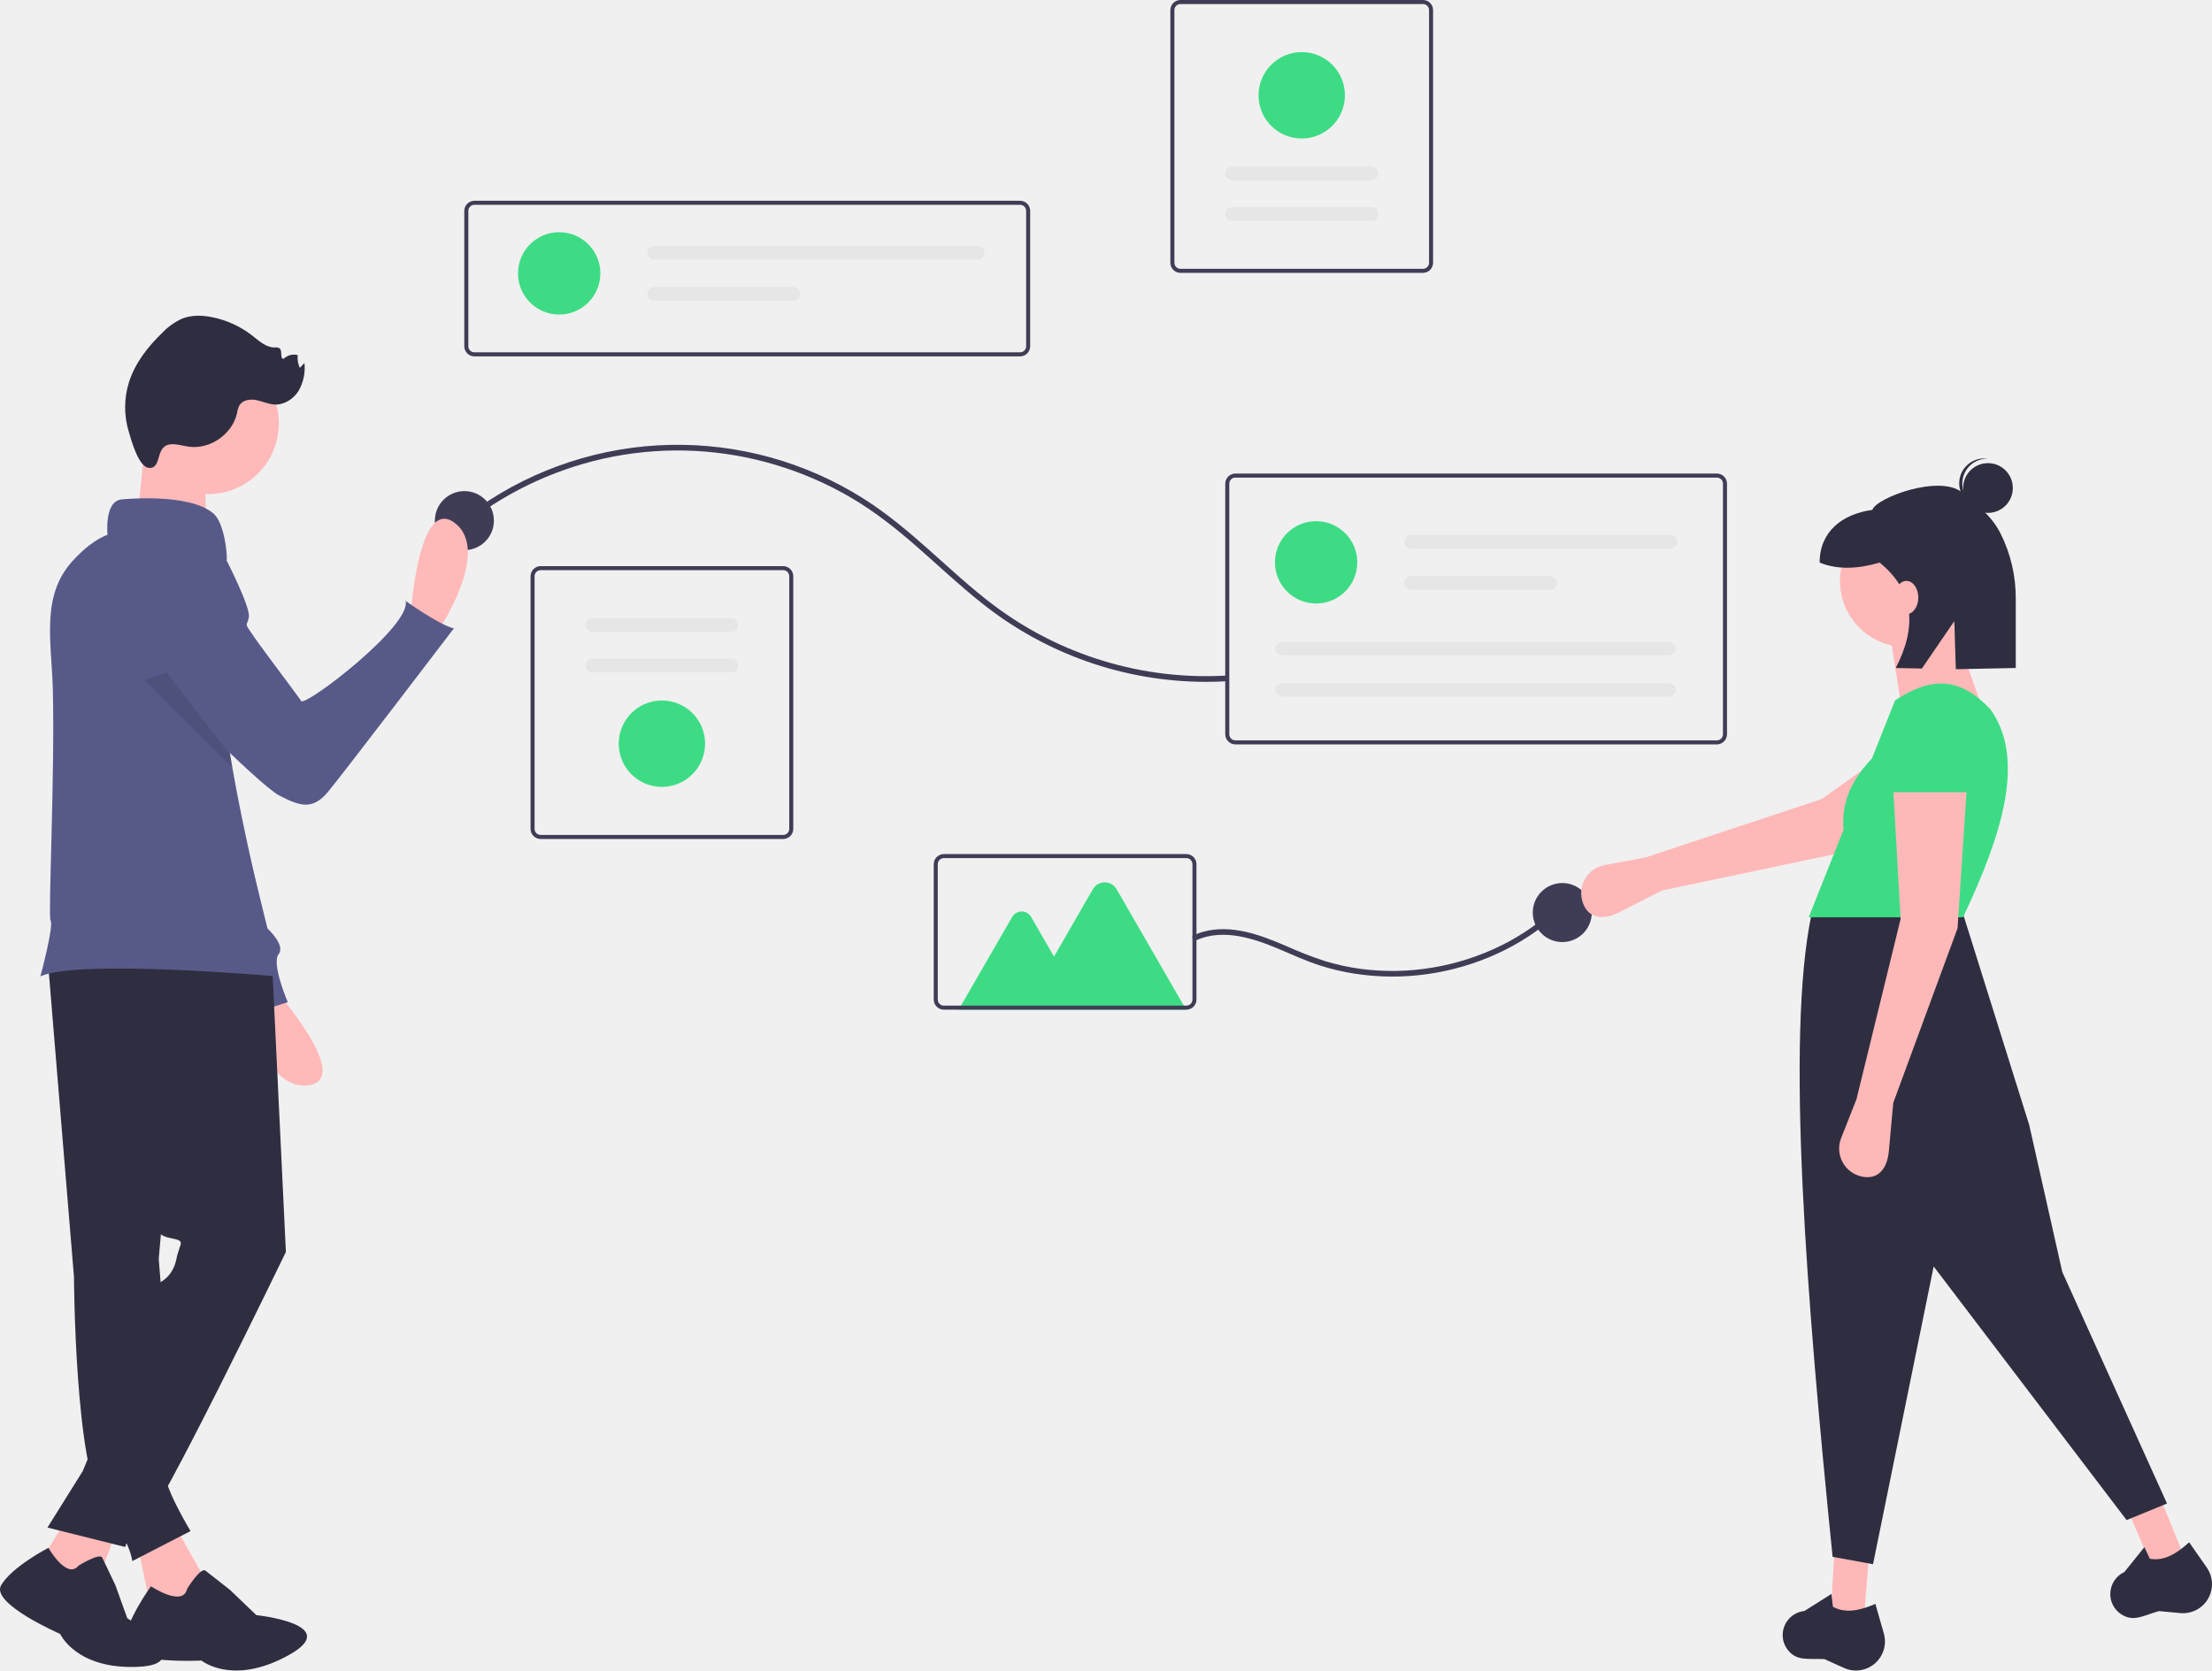
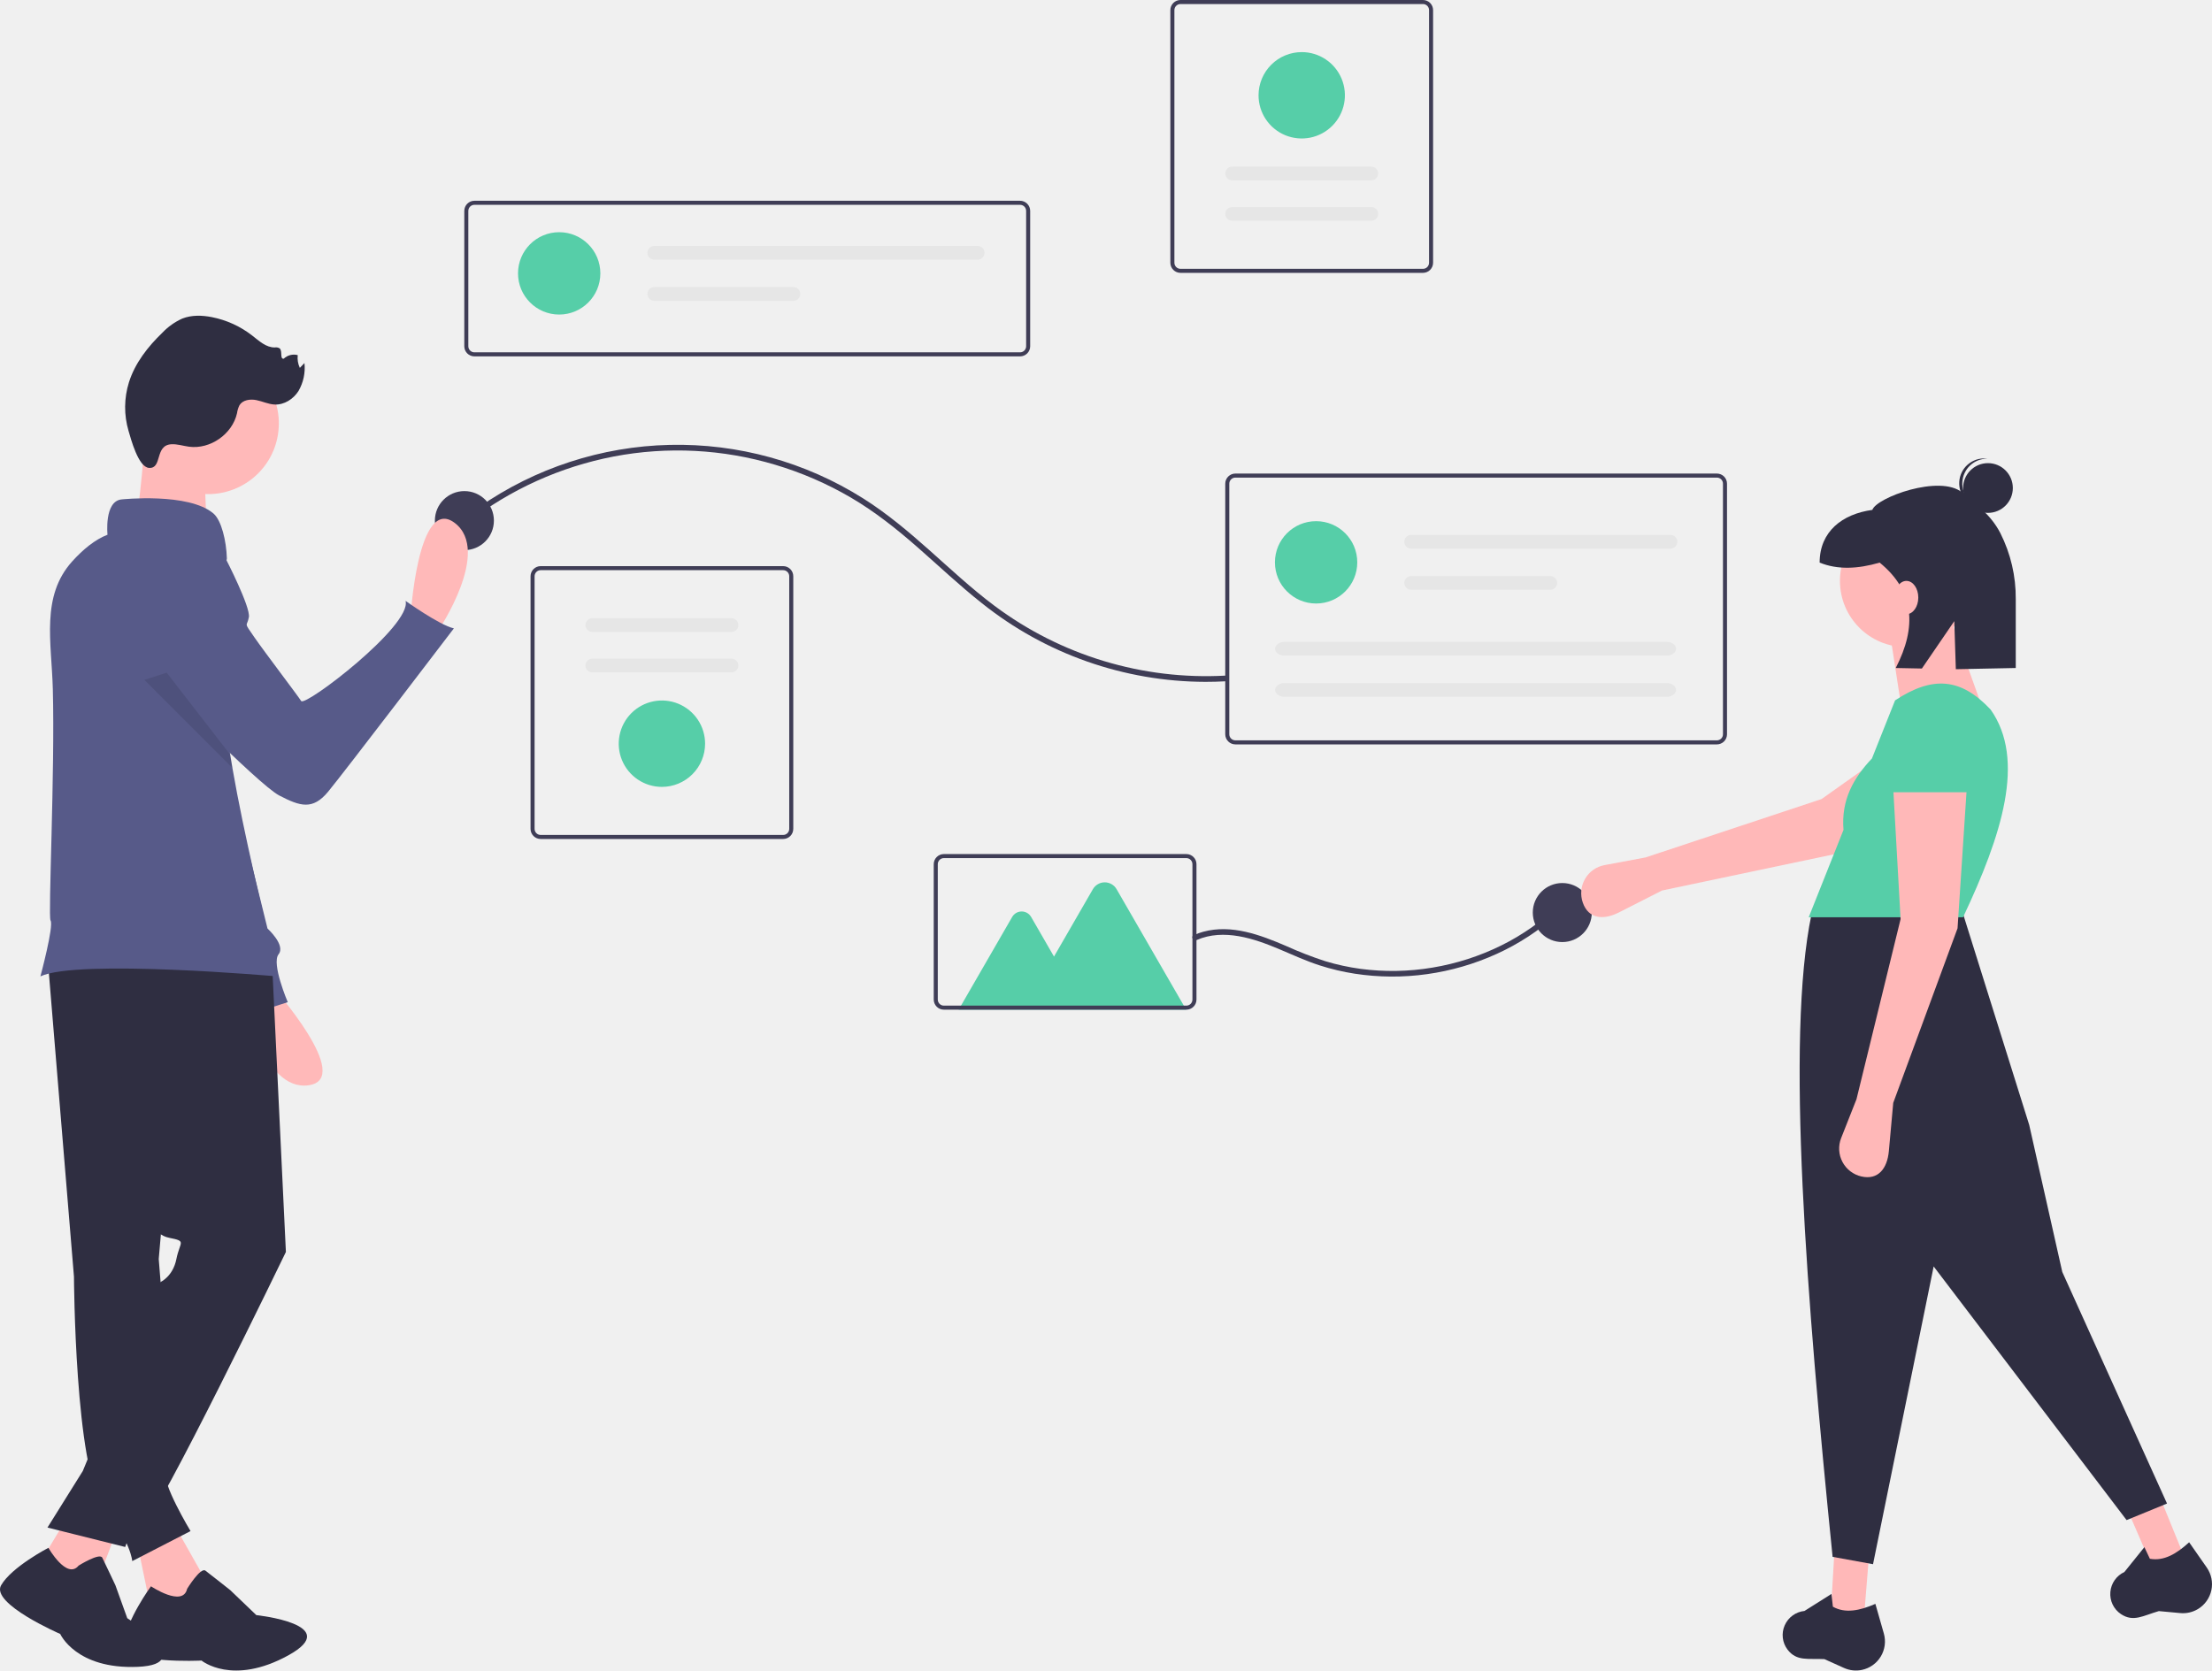
<svg xmlns="http://www.w3.org/2000/svg" width="511" height="386" viewBox="0 0 511 386" fill="none">
  <g clip-path="url(#clip0)">
-     <path d="M235.65 82.346H109.592C108.973 82.346 108.38 82.099 107.942 81.661C107.505 81.224 107.259 80.63 107.258 80.011V48.726C107.259 48.107 107.505 47.513 107.942 47.075C108.38 46.638 108.973 46.391 109.592 46.391H235.65C236.268 46.391 236.862 46.638 237.299 47.075C237.737 47.513 237.983 48.107 237.984 48.726V80.011C237.983 80.63 237.737 81.224 237.299 81.661C236.862 82.099 236.268 82.346 235.65 82.346ZM109.592 47.325C109.221 47.325 108.865 47.473 108.602 47.736C108.34 47.998 108.192 48.355 108.192 48.726V80.011C108.192 80.382 108.34 80.738 108.602 81.001C108.865 81.264 109.221 81.412 109.592 81.412H235.65C236.021 81.412 236.377 81.264 236.639 81.001C236.902 80.738 237.05 80.382 237.05 80.011V48.726C237.05 48.355 236.902 47.998 236.639 47.736C236.377 47.473 236.021 47.325 235.65 47.325L109.592 47.325Z" fill="#3F3D56" />
-     <path d="M129.179 72.682C134.43 72.682 138.688 68.422 138.688 63.168C138.688 57.914 134.43 53.654 129.179 53.654C123.927 53.654 119.669 57.914 119.669 63.168C119.669 68.422 123.927 72.682 129.179 72.682Z" fill="#3DDC84" />
-     <path d="M151.14 56.825C150.72 56.825 150.317 56.992 150.019 57.29C149.722 57.587 149.555 57.99 149.555 58.411C149.555 58.832 149.722 59.235 150.019 59.532C150.317 59.83 150.72 59.997 151.14 59.997H225.854C226.274 59.997 226.678 59.83 226.975 59.532C227.272 59.235 227.439 58.832 227.439 58.411C227.439 57.99 227.272 57.587 226.975 57.29C226.678 56.992 226.274 56.825 225.854 56.825H151.14Z" fill="#E6E6E6" />
-     <path d="M151.14 66.339C150.72 66.339 150.317 66.506 150.019 66.803C149.722 67.101 149.555 67.504 149.555 67.925C149.555 68.345 149.722 68.749 150.019 69.046C150.317 69.343 150.72 69.51 151.14 69.51H183.29C183.498 69.511 183.705 69.47 183.897 69.391C184.09 69.311 184.265 69.194 184.412 69.047C184.56 68.9 184.677 68.725 184.757 68.532C184.836 68.34 184.877 68.133 184.877 67.925C184.877 67.716 184.836 67.51 184.757 67.317C184.677 67.125 184.56 66.95 184.412 66.802C184.265 66.655 184.09 66.538 183.897 66.459C183.705 66.379 183.498 66.339 183.29 66.339H151.14Z" fill="#E6E6E6" />
-     <path d="M180.923 193.861H124.897C124.278 193.861 123.685 193.614 123.248 193.177C122.81 192.739 122.564 192.145 122.563 191.526V133.149C122.564 132.53 122.81 131.936 123.248 131.499C123.685 131.061 124.278 130.814 124.897 130.814H180.923C181.542 130.814 182.135 131.061 182.573 131.499C183.01 131.936 183.257 132.53 183.257 133.149V191.526C183.257 192.145 183.01 192.739 182.573 193.177C182.135 193.614 181.542 193.861 180.923 193.861ZM124.897 131.748C124.526 131.748 124.17 131.896 123.907 132.159C123.645 132.422 123.497 132.778 123.497 133.149V191.526C123.497 191.897 123.645 192.254 123.907 192.516C124.17 192.779 124.526 192.927 124.897 192.927H180.923C181.294 192.927 181.65 192.779 181.913 192.516C182.176 192.254 182.323 191.897 182.324 191.526V133.149C182.323 132.778 182.176 132.422 181.913 132.159C181.65 131.896 181.294 131.748 180.923 131.748H124.897Z" fill="#3F3D56" />
-     <path d="M136.835 142.852C136.415 142.852 136.012 143.019 135.715 143.316C135.417 143.614 135.25 144.017 135.25 144.438C135.25 144.858 135.417 145.261 135.715 145.559C136.012 145.856 136.415 146.023 136.835 146.023H168.985C169.405 146.023 169.809 145.856 170.106 145.559C170.403 145.261 170.57 144.858 170.57 144.438C170.57 144.017 170.403 143.614 170.106 143.316C169.809 143.019 169.405 142.852 168.985 142.852H136.835Z" fill="#E6E6E6" />
-     <path d="M136.835 152.194C136.627 152.194 136.421 152.234 136.228 152.314C136.035 152.393 135.86 152.51 135.713 152.657C135.565 152.805 135.448 152.98 135.368 153.172C135.289 153.365 135.248 153.571 135.248 153.78C135.248 153.988 135.289 154.195 135.368 154.387C135.448 154.58 135.565 154.755 135.713 154.902C135.86 155.049 136.035 155.166 136.228 155.245C136.421 155.325 136.627 155.366 136.835 155.365H168.985C169.405 155.365 169.808 155.198 170.106 154.901C170.403 154.604 170.57 154.2 170.57 153.78C170.57 153.359 170.403 152.956 170.106 152.659C169.808 152.361 169.405 152.194 168.985 152.194H136.835Z" fill="#E6E6E6" />
-     <path d="M152.91 181.823C150.937 181.823 149.008 181.238 147.368 180.141C145.727 179.044 144.448 177.485 143.693 175.662C142.938 173.838 142.741 171.831 143.126 169.895C143.511 167.959 144.461 166.181 145.856 164.785C147.251 163.389 149.029 162.438 150.964 162.053C152.899 161.668 154.905 161.866 156.728 162.621C158.55 163.377 160.108 164.656 161.205 166.297C162.301 167.939 162.886 169.868 162.886 171.842C162.883 174.488 161.831 177.025 159.961 178.896C158.09 180.767 155.555 181.82 152.91 181.823Z" fill="#3DDC84" />
-     <path d="M272.702 0H328.728C329.347 0.001 329.94 0.247 330.378 0.685C330.815 1.123 331.061 1.716 331.062 2.336V60.712C331.061 61.331 330.815 61.925 330.378 62.363C329.94 62.801 329.347 63.047 328.728 63.048H272.702C272.083 63.047 271.49 62.801 271.052 62.363C270.615 61.925 270.368 61.331 270.368 60.712V2.336C270.368 1.716 270.615 1.123 271.052 0.685C271.49 0.247 272.083 0.001 272.702 0ZM328.728 62.114C329.099 62.113 329.455 61.965 329.718 61.703C329.98 61.44 330.128 61.084 330.128 60.712V2.336C330.128 1.964 329.98 1.608 329.718 1.345C329.455 1.082 329.099 0.935 328.728 0.934H272.702C272.331 0.935 271.975 1.082 271.712 1.345C271.45 1.608 271.302 1.964 271.301 2.336V60.712C271.302 61.084 271.45 61.44 271.712 61.703C271.975 61.965 272.331 62.113 272.702 62.114H328.728Z" fill="#3F3D56" />
+     <path d="M235.649 82.346H109.592C108.973 82.346 108.38 82.099 107.942 81.661C107.505 81.224 107.258 80.63 107.258 80.011V48.726C107.258 48.107 107.505 47.513 107.942 47.075C108.38 46.638 108.973 46.391 109.592 46.391H235.649C236.268 46.391 236.862 46.638 237.299 47.075C237.737 47.513 237.983 48.107 237.984 48.726V80.011C237.983 80.63 237.737 81.224 237.299 81.661C236.862 82.099 236.268 82.346 235.649 82.346ZM109.592 47.325C109.221 47.325 108.865 47.473 108.602 47.736C108.34 47.998 108.192 48.355 108.191 48.726V80.011C108.192 80.382 108.34 80.739 108.602 81.001C108.865 81.264 109.221 81.412 109.592 81.412H235.649C236.021 81.412 236.377 81.264 236.639 81.001C236.902 80.739 237.05 80.382 237.05 80.011V48.726C237.05 48.355 236.902 47.998 236.639 47.736C236.377 47.473 236.021 47.325 235.649 47.325L109.592 47.325Z" fill="#3F3D56" />
+     <path d="M129.179 72.682C134.43 72.682 138.688 68.422 138.688 63.168C138.688 57.914 134.43 53.654 129.179 53.654C123.927 53.654 119.67 57.914 119.67 63.168C119.67 68.422 123.927 72.682 129.179 72.682Z" fill="#56CEA8" />
+     <path d="M151.14 56.826C150.72 56.826 150.317 56.993 150.019 57.29C149.722 57.587 149.555 57.991 149.555 58.411C149.555 58.832 149.722 59.235 150.019 59.532C150.317 59.83 150.72 59.997 151.14 59.997H225.854C226.275 59.997 226.678 59.83 226.975 59.532C227.272 59.235 227.439 58.832 227.439 58.411C227.439 57.991 227.272 57.587 226.975 57.29C226.678 56.993 226.275 56.826 225.854 56.826H151.14Z" fill="#E6E6E6" />
+     <path d="M151.14 66.339C150.72 66.339 150.317 66.506 150.019 66.804C149.722 67.101 149.555 67.504 149.555 67.925C149.555 68.345 149.722 68.749 150.019 69.046C150.317 69.343 150.72 69.51 151.14 69.51H183.29C183.498 69.511 183.705 69.47 183.897 69.391C184.09 69.311 184.265 69.194 184.412 69.047C184.56 68.9 184.677 68.725 184.757 68.532C184.837 68.34 184.878 68.133 184.878 67.925C184.878 67.716 184.837 67.51 184.757 67.317C184.677 67.125 184.56 66.95 184.412 66.803C184.265 66.655 184.09 66.539 183.897 66.459C183.705 66.379 183.498 66.339 183.29 66.339H151.14Z" fill="#E6E6E6" />
+     <path d="M180.923 193.861H124.897C124.278 193.861 123.685 193.614 123.247 193.177C122.81 192.739 122.564 192.145 122.563 191.526V133.149C122.564 132.53 122.81 131.936 123.247 131.499C123.685 131.061 124.278 130.814 124.897 130.814H180.923C181.542 130.814 182.135 131.061 182.573 131.499C183.01 131.936 183.256 132.53 183.257 133.149V191.526C183.256 192.145 183.01 192.739 182.573 193.177C182.135 193.614 181.542 193.861 180.923 193.861ZM124.897 131.748C124.526 131.748 124.17 131.896 123.907 132.159C123.645 132.422 123.497 132.778 123.497 133.149V191.526C123.497 191.897 123.645 192.254 123.907 192.516C124.17 192.779 124.526 192.927 124.897 192.927H180.923C181.294 192.927 181.65 192.779 181.913 192.516C182.175 192.254 182.323 191.897 182.323 191.526V133.149C182.323 132.778 182.175 132.422 181.913 132.159C181.65 131.896 181.294 131.748 180.923 131.748H124.897Z" fill="#3F3D56" />
+     <path d="M136.835 142.852C136.415 142.852 136.012 143.019 135.715 143.316C135.417 143.614 135.25 144.017 135.25 144.438C135.25 144.858 135.417 145.261 135.715 145.559C136.012 145.856 136.415 146.023 136.835 146.023H168.985C169.405 146.023 169.808 145.856 170.106 145.559C170.403 145.261 170.57 144.858 170.57 144.438C170.57 144.017 170.403 143.614 170.106 143.316C169.808 143.019 169.405 142.852 168.985 142.852H136.835Z" fill="#E6E6E6" />
+     <path d="M136.835 152.194C136.627 152.194 136.42 152.234 136.228 152.314C136.035 152.393 135.86 152.51 135.713 152.657C135.565 152.805 135.448 152.98 135.368 153.172C135.289 153.365 135.247 153.571 135.247 153.78C135.247 153.988 135.289 154.195 135.368 154.387C135.448 154.58 135.565 154.755 135.713 154.902C135.86 155.049 136.035 155.166 136.228 155.245C136.42 155.325 136.627 155.366 136.835 155.365H168.985C169.405 155.365 169.808 155.198 170.106 154.901C170.403 154.604 170.57 154.2 170.57 153.78C170.57 153.359 170.403 152.956 170.106 152.659C169.808 152.361 169.405 152.194 168.985 152.194H136.835Z" fill="#E6E6E6" />
+     <path d="M152.91 181.823C150.937 181.823 149.008 181.238 147.368 180.141C145.727 179.044 144.449 177.486 143.694 175.662C142.939 173.838 142.741 171.831 143.126 169.895C143.511 167.959 144.461 166.181 145.856 164.785C147.251 163.389 149.029 162.439 150.964 162.053C152.899 161.668 154.905 161.866 156.728 162.621C158.551 163.377 160.109 164.656 161.205 166.297C162.301 167.939 162.886 169.868 162.886 171.842C162.883 174.488 161.831 177.025 159.961 178.896C158.091 180.768 155.555 181.82 152.91 181.823Z" fill="#56CEA8" />
+     <path d="M272.702 0H328.728C329.347 0.001 329.94 0.247 330.377 0.685C330.815 1.123 331.061 1.716 331.062 2.336V60.712C331.061 61.331 330.815 61.925 330.377 62.363C329.94 62.801 329.347 63.047 328.728 63.048H272.702C272.083 63.047 271.49 62.801 271.052 62.363C270.615 61.925 270.368 61.331 270.368 60.712V2.336C270.368 1.716 270.615 1.123 271.052 0.685C271.49 0.247 272.083 0.001 272.702 0ZM328.728 62.114C329.099 62.113 329.455 61.965 329.718 61.703C329.98 61.44 330.128 61.084 330.128 60.712V2.336C330.128 1.964 329.98 1.608 329.718 1.345C329.455 1.082 329.099 0.935 328.728 0.934H272.702C272.331 0.935 271.975 1.082 271.712 1.345C271.449 1.608 271.302 1.964 271.301 2.336V60.712C271.302 61.084 271.449 61.44 271.712 61.703C271.975 61.965 272.331 62.113 272.702 62.114H328.728Z" fill="#3F3D56" />
    <path d="M316.79 51.009C317.21 51.009 317.613 50.842 317.91 50.545C318.208 50.248 318.375 49.844 318.375 49.424C318.375 49.003 318.208 48.6 317.91 48.303C317.613 48.005 317.21 47.838 316.79 47.838H284.64C284.22 47.838 283.817 48.005 283.519 48.303C283.222 48.6 283.055 49.003 283.055 49.424C283.055 49.844 283.222 50.248 283.519 50.545C283.817 50.842 284.22 51.009 284.64 51.009H316.79Z" fill="#E6E6E6" />
    <path d="M316.79 41.667C317.21 41.667 317.613 41.5 317.91 41.203C318.208 40.906 318.375 40.502 318.375 40.082C318.375 39.661 318.208 39.258 317.91 38.961C317.613 38.663 317.21 38.496 316.79 38.496H284.64C284.22 38.496 283.817 38.663 283.519 38.961C283.222 39.258 283.055 39.661 283.055 40.082C283.055 40.502 283.222 40.906 283.519 41.203C283.817 41.5 284.22 41.667 284.64 41.667H316.79Z" fill="#E6E6E6" />
-     <path d="M300.715 12.038C302.688 12.038 304.616 12.624 306.257 13.72C307.898 14.817 309.176 16.376 309.931 18.2C310.686 20.023 310.884 22.03 310.499 23.966C310.114 25.902 309.164 27.681 307.769 29.076C306.374 30.472 304.596 31.423 302.661 31.808C300.726 32.193 298.72 31.995 296.897 31.24C295.074 30.485 293.516 29.205 292.42 27.564C291.324 25.923 290.739 23.993 290.739 22.019C290.742 19.373 291.794 16.836 293.664 14.965C295.534 13.094 298.07 12.041 300.715 12.038Z" fill="#3DDC84" />
-     <path d="M107.978 120.772C117.892 113.09 129.475 107.851 141.788 105.48C154.2 103.114 166.999 103.772 179.103 107.399C185.188 109.211 191.034 111.746 196.517 114.948C202.103 118.215 207.151 122.237 212.008 126.496C216.928 130.81 221.687 135.316 226.823 139.378C241.487 151.104 259.691 157.511 278.463 157.553C280.014 157.555 281.564 157.512 283.113 157.424C283.952 157.378 283.958 156.065 283.113 156.112C263.977 157.166 245.08 151.453 229.731 139.973C224.407 135.991 219.546 131.437 214.584 127.024C209.773 122.746 204.833 118.584 199.375 115.147C186.024 106.732 170.492 102.437 154.717 102.797C138.942 103.156 123.622 108.155 110.668 117.17C109.437 118.027 108.234 118.922 107.05 119.844C106.384 120.363 107.319 121.285 107.978 120.772V120.772Z" fill="#3F3D56" />
-     <path d="M107.281 127.116C111.046 127.116 114.099 124.063 114.099 120.296C114.099 116.528 111.046 113.475 107.281 113.475C103.516 113.475 100.463 116.528 100.463 120.296C100.463 124.063 103.516 127.116 107.281 127.116Z" fill="#3F3D56" />
-     <path d="M360.911 217.68C364.676 217.68 367.728 214.626 367.728 210.859C367.728 207.092 364.676 204.038 360.911 204.038C357.146 204.038 354.093 207.092 354.093 210.859C354.093 214.626 357.146 217.68 360.911 217.68Z" fill="#3F3D56" />
-     <path d="M396.627 172.003H285.384C284.765 172.003 284.171 171.756 283.734 171.319C283.296 170.881 283.05 170.287 283.049 169.668V111.758C283.05 111.139 283.296 110.546 283.734 110.108C284.171 109.67 284.765 109.424 285.384 109.423H396.627C397.246 109.424 397.839 109.67 398.277 110.108C398.714 110.546 398.96 111.139 398.961 111.758V169.668C398.96 170.287 398.714 170.881 398.277 171.319C397.839 171.756 397.246 172.003 396.627 172.003ZM285.384 110.357C285.012 110.357 284.656 110.505 284.394 110.768C284.131 111.031 283.983 111.387 283.983 111.758V169.668C283.983 170.039 284.131 170.396 284.394 170.658C284.656 170.921 285.012 171.069 285.384 171.069H396.627C396.998 171.069 397.354 170.921 397.617 170.658C397.879 170.396 398.027 170.039 398.027 169.668V111.758C398.027 111.387 397.879 111.031 397.617 110.768C397.354 110.505 396.998 110.357 396.627 110.357H285.384Z" fill="#3F3D56" />
-     <path d="M304.036 139.451C309.288 139.451 313.546 135.192 313.546 129.937C313.546 124.683 309.288 120.424 304.036 120.424C298.785 120.424 294.527 124.683 294.527 129.937C294.527 135.192 298.785 139.451 304.036 139.451Z" fill="#3DDC84" />
-     <path d="M325.998 123.595C325.79 123.594 325.583 123.635 325.391 123.715C325.198 123.794 325.023 123.911 324.875 124.058C324.728 124.205 324.611 124.38 324.531 124.573C324.451 124.765 324.41 124.972 324.41 125.18C324.41 125.389 324.451 125.595 324.531 125.788C324.611 125.98 324.728 126.155 324.875 126.303C325.023 126.45 325.198 126.567 325.391 126.646C325.583 126.726 325.79 126.766 325.998 126.766H385.898C386.318 126.766 386.721 126.599 387.018 126.302C387.316 126.004 387.483 125.601 387.483 125.18C387.483 124.76 387.316 124.357 387.018 124.059C386.721 123.762 386.318 123.595 385.898 123.595H325.998Z" fill="#E6E6E6" />
-     <path d="M325.998 133.108C325.79 133.108 325.583 133.149 325.391 133.228C325.198 133.308 325.023 133.425 324.875 133.572C324.728 133.719 324.611 133.894 324.531 134.087C324.451 134.279 324.41 134.486 324.41 134.694C324.41 134.902 324.451 135.109 324.531 135.301C324.611 135.494 324.728 135.669 324.875 135.816C325.023 135.964 325.198 136.08 325.391 136.16C325.583 136.239 325.79 136.28 325.998 136.28H358.148C358.568 136.28 358.971 136.113 359.268 135.815C359.565 135.518 359.732 135.115 359.732 134.694C359.732 134.273 359.565 133.87 359.268 133.573C358.971 133.275 358.568 133.108 358.148 133.108H325.998Z" fill="#E6E6E6" />
-     <path d="M296.743 148.318C295.537 148.318 294.556 149.029 294.556 149.903C294.556 150.778 295.537 151.489 296.743 151.489H385.011C386.217 151.489 387.198 150.778 387.198 149.903C387.198 149.029 386.217 148.318 385.011 148.318H296.743Z" fill="#E6E6E6" />
+     <path d="M300.715 12.038C302.688 12.038 304.617 12.624 306.257 13.72C307.898 14.817 309.176 16.376 309.931 18.2C310.686 20.023 310.884 22.03 310.499 23.966C310.114 25.902 309.164 27.681 307.769 29.076C306.374 30.472 304.596 31.423 302.661 31.808C300.726 32.193 298.72 31.995 296.897 31.24C295.074 30.485 293.516 29.205 292.42 27.564C291.324 25.923 290.739 23.993 290.739 22.019C290.742 19.373 291.794 16.836 293.664 14.965C295.534 13.094 298.07 12.041 300.715 12.038Z" fill="#56CEA8" />
+     <path d="M107.978 120.772C117.892 113.09 129.475 107.851 141.789 105.48C154.2 103.114 166.999 103.772 179.103 107.399C185.188 109.211 191.034 111.745 196.517 114.947C202.103 118.215 207.151 122.237 212.008 126.496C216.928 130.81 221.687 135.316 226.823 139.377C241.487 151.104 259.691 157.511 278.463 157.552C280.014 157.555 281.564 157.512 283.113 157.424C283.952 157.378 283.958 156.065 283.113 156.112C263.977 157.166 245.081 151.453 229.731 139.973C224.407 135.99 219.546 131.437 214.584 127.024C209.773 122.746 204.833 118.584 199.375 115.147C186.024 106.732 170.493 102.437 154.717 102.796C138.942 103.156 123.622 108.155 110.668 117.17C109.437 118.027 108.234 118.922 107.05 119.844C106.385 120.362 107.319 121.285 107.978 120.772V120.772Z" fill="#3F3D56" />
+     <path d="M107.281 127.116C111.046 127.116 114.099 124.063 114.099 120.295C114.099 116.528 111.046 113.475 107.281 113.475C103.516 113.475 100.463 116.528 100.463 120.295C100.463 124.063 103.516 127.116 107.281 127.116Z" fill="#3F3D56" />
+     <path d="M360.911 217.68C364.676 217.68 367.728 214.626 367.728 210.859C367.728 207.092 364.676 204.038 360.911 204.038C357.145 204.038 354.093 207.092 354.093 210.859C354.093 214.626 357.145 217.68 360.911 217.68Z" fill="#3F3D56" />
+     <path d="M396.627 172.004H285.384C284.765 172.003 284.171 171.757 283.734 171.319C283.296 170.881 283.05 170.287 283.049 169.668V111.759C283.05 111.139 283.296 110.546 283.734 110.108C284.171 109.67 284.765 109.424 285.384 109.423H396.627C397.246 109.424 397.839 109.67 398.277 110.108C398.714 110.546 398.96 111.139 398.961 111.758V169.668C398.96 170.287 398.714 170.881 398.277 171.319C397.839 171.757 397.246 172.003 396.627 172.004ZM285.384 110.357C285.012 110.358 284.656 110.505 284.394 110.768C284.131 111.031 283.983 111.387 283.983 111.758V169.668C283.983 170.04 284.131 170.396 284.394 170.658C284.656 170.921 285.012 171.069 285.384 171.069H396.627C396.998 171.069 397.354 170.921 397.617 170.658C397.879 170.396 398.027 170.04 398.027 169.668V111.758C398.027 111.387 397.879 111.031 397.617 110.768C397.354 110.505 396.998 110.358 396.627 110.357H285.384Z" fill="#3F3D56" />
+     <path d="M304.037 139.451C309.288 139.451 313.546 135.192 313.546 129.937C313.546 124.683 309.288 120.424 304.037 120.424C298.785 120.424 294.527 124.683 294.527 129.937C294.527 135.192 298.785 139.451 304.037 139.451Z" fill="#56CEA8" />
+     <path d="M325.998 123.595C325.79 123.594 325.583 123.635 325.391 123.715C325.198 123.794 325.023 123.911 324.875 124.058C324.728 124.205 324.611 124.38 324.531 124.573C324.451 124.766 324.41 124.972 324.41 125.18C324.41 125.389 324.451 125.595 324.531 125.788C324.611 125.98 324.728 126.155 324.875 126.303C325.023 126.45 325.198 126.567 325.391 126.646C325.583 126.726 325.79 126.766 325.998 126.766H385.898C386.318 126.766 386.721 126.599 387.019 126.302C387.316 126.004 387.483 125.601 387.483 125.18C387.483 124.76 387.316 124.357 387.019 124.059C386.721 123.762 386.318 123.595 385.898 123.595H325.998Z" fill="#E6E6E6" />
+     <path d="M325.998 133.108C325.79 133.108 325.583 133.149 325.391 133.228C325.198 133.308 325.023 133.425 324.875 133.572C324.728 133.719 324.611 133.894 324.531 134.087C324.451 134.279 324.41 134.486 324.41 134.694C324.41 134.903 324.451 135.109 324.531 135.302C324.611 135.494 324.728 135.669 324.875 135.816C325.023 135.964 325.198 136.08 325.391 136.16C325.583 136.239 325.79 136.28 325.998 136.28H358.148C358.568 136.28 358.971 136.113 359.268 135.815C359.566 135.518 359.733 135.115 359.733 134.694C359.733 134.274 359.566 133.87 359.268 133.573C358.971 133.276 358.568 133.108 358.148 133.108H325.998Z" fill="#E6E6E6" />
+     <path d="M296.743 148.318C295.537 148.318 294.556 149.029 294.556 149.904C294.556 150.778 295.537 151.489 296.743 151.489H385.011C386.217 151.489 387.198 150.778 387.198 149.904C387.198 149.029 386.217 148.318 385.011 148.318H296.743Z" fill="#E6E6E6" />
    <path d="M296.743 157.832C295.537 157.832 294.556 158.543 294.556 159.417C294.556 160.292 295.537 161.003 296.743 161.003H385.011C386.217 161.003 387.198 160.292 387.198 159.417C387.198 158.543 386.217 157.832 385.011 157.832H296.743Z" fill="#E6E6E6" />
-     <path d="M276.441 217.209C282.717 214.485 289.724 216.86 295.64 219.37C298.686 220.663 301.7 222.043 304.853 223.064C307.505 223.921 310.222 224.565 312.976 224.99C318.504 225.837 324.125 225.872 329.663 225.092C335.229 224.316 340.653 222.738 345.767 220.408C350.852 218.102 355.553 215.027 359.704 211.291C360.232 210.814 360.75 210.326 361.258 209.826C361.862 209.234 360.934 208.306 360.33 208.898C356.333 212.797 351.744 216.038 346.734 218.501C341.744 220.956 336.422 222.666 330.937 223.578C325.434 224.506 319.823 224.603 314.291 223.866C311.532 223.492 308.806 222.9 306.141 222.093C303.08 221.097 300.076 219.93 297.145 218.598C291.175 216.032 284.541 213.52 277.98 215.289C277.229 215.497 276.493 215.76 275.779 216.076C275.007 216.411 275.674 217.542 276.441 217.209V217.209Z" fill="#3F3D56" />
-     <path d="M274.016 233.307H221.459L233.828 211.873C234.05 211.489 234.368 211.17 234.752 210.948C235.136 210.726 235.572 210.61 236.015 210.61C236.459 210.61 236.894 210.726 237.278 210.948C237.662 211.17 237.981 211.489 238.203 211.873L243.486 221.029L252.47 205.461C252.748 204.98 253.147 204.581 253.628 204.303C254.108 204.025 254.654 203.879 255.209 203.879C255.764 203.879 256.309 204.025 256.79 204.303C257.271 204.581 257.67 204.98 257.947 205.461L274.016 233.307Z" fill="#3DDC84" />
+     <path d="M276.441 217.209C282.717 214.485 289.724 216.86 295.64 219.37C298.686 220.663 301.7 222.043 304.853 223.064C307.505 223.921 310.221 224.565 312.976 224.99C318.504 225.837 324.125 225.872 329.663 225.092C335.229 224.316 340.653 222.738 345.767 220.408C350.852 218.102 355.553 215.027 359.704 211.291C360.232 210.814 360.75 210.326 361.258 209.826C361.862 209.234 360.934 208.306 360.33 208.898C356.333 212.797 351.744 216.038 346.734 218.501C341.744 220.956 336.422 222.666 330.937 223.578C325.434 224.506 319.823 224.603 314.291 223.866C311.532 223.492 308.806 222.899 306.141 222.093C303.079 221.097 300.076 219.93 297.145 218.598C291.175 216.032 284.541 213.52 277.98 215.289C277.228 215.497 276.493 215.76 275.779 216.076C275.007 216.411 275.674 217.542 276.441 217.209V217.209Z" fill="#3F3D56" />
+     <path d="M274.017 233.307H221.46L233.828 211.873C234.05 211.489 234.369 211.17 234.753 210.948C235.136 210.727 235.572 210.61 236.015 210.61C236.459 210.61 236.894 210.727 237.278 210.948C237.662 211.17 237.981 211.489 238.203 211.873L243.486 221.029L252.47 205.461C252.748 204.98 253.147 204.581 253.628 204.303C254.109 204.025 254.654 203.879 255.209 203.879C255.764 203.879 256.309 204.025 256.79 204.303C257.271 204.581 257.67 204.98 257.948 205.461L274.017 233.307Z" fill="#56CEA8" />
    <path d="M274.066 233.301H218.04C217.422 233.3 216.828 233.054 216.391 232.616C215.953 232.178 215.707 231.585 215.706 230.966V199.681C215.707 199.062 215.953 198.468 216.391 198.03C216.828 197.592 217.422 197.346 218.04 197.345H274.066C274.685 197.346 275.278 197.592 275.716 198.03C276.154 198.468 276.4 199.062 276.4 199.681V230.966C276.4 231.585 276.154 232.178 275.716 232.616C275.278 233.054 274.685 233.3 274.066 233.301ZM218.04 198.28C217.669 198.28 217.313 198.428 217.05 198.691C216.788 198.953 216.64 199.309 216.64 199.681V230.966C216.64 231.337 216.788 231.693 217.05 231.956C217.313 232.219 217.669 232.366 218.04 232.367H274.066C274.437 232.366 274.793 232.219 275.056 231.956C275.319 231.693 275.466 231.337 275.467 230.966V199.681C275.466 199.309 275.319 198.953 275.056 198.691C274.793 198.428 274.437 198.28 274.066 198.28H218.04Z" fill="#3F3D56" />
-     <path d="M383.953 205.768L373.967 210.841C370.402 212.652 366.963 212.342 365.645 208.566C365.332 207.668 365.216 206.712 365.306 205.764C365.396 204.817 365.689 203.9 366.166 203.077C366.643 202.253 367.293 201.543 368.069 200.993C368.846 200.444 369.733 200.069 370.668 199.895L380.159 198.122L420.808 184.629L445.432 167.161L454.458 181.548L426.006 196.909L383.953 205.768Z" fill="#FFB8B8" />
-     <path d="M430.57 374.174L422.929 372.9L423.778 358.46H431.844L430.57 374.174Z" fill="#FFB8B8" />
-     <path d="M504.727 360.071L497.332 362.379L491.586 349.107L498.785 345.47L504.727 360.071Z" fill="#FFB8B8" />
-     <path d="M500.609 347.418L491.27 351.24L446.7 292.635L432.693 361.433L423.354 359.734C417.364 300.421 412.479 239.922 418.473 211.308L453.067 209.822L468.773 259.934L476.414 293.909L500.609 347.418Z" fill="#2F2E41" />
-     <path d="M430.15 385.851C428.753 386.151 427.297 385.996 425.994 385.409L421.455 383.366C417.649 383.17 415.058 383.929 412.939 381.162C412.341 380.371 411.966 379.435 411.852 378.45C411.738 377.465 411.889 376.467 412.291 375.561C412.688 374.651 413.321 373.864 414.124 373.279C414.926 372.695 415.87 372.335 416.857 372.236L423.091 368.306L423.419 371.253C426.268 372.868 429.651 372.17 433.235 370.598L435.192 377.449C435.444 378.333 435.512 379.259 435.392 380.17C435.272 381.081 434.966 381.957 434.493 382.745C434.021 383.533 433.391 384.215 432.644 384.749C431.897 385.283 431.048 385.658 430.15 385.851Z" fill="#2F2E41" />
-     <path d="M507.752 371.797C506.528 372.534 505.101 372.86 503.678 372.729L498.722 372.271C495.059 373.322 492.854 374.881 489.952 372.953C489.13 372.399 488.471 371.636 488.043 370.741C487.616 369.847 487.435 368.854 487.521 367.866C487.602 366.877 487.944 365.926 488.514 365.113C489.083 364.3 489.859 363.653 490.761 363.238L495.381 357.496L496.647 360.176C499.866 360.778 502.839 359.019 505.719 356.368L509.794 362.212C510.319 362.966 510.684 363.819 510.866 364.72C511.048 365.621 511.043 366.549 510.852 367.448C510.66 368.346 510.287 369.196 509.753 369.944C509.22 370.692 508.539 371.323 507.752 371.797Z" fill="#2F2E41" />
-     <path d="M440.333 149.517C448.773 149.517 455.615 142.672 455.615 134.229C455.615 125.785 448.773 118.94 440.333 118.94C431.894 118.94 425.052 125.785 425.052 134.229C425.052 142.672 431.894 149.517 440.333 149.517Z" fill="#FFB8B8" />
+     <path d="M383.953 205.767L373.967 210.841C370.402 212.652 366.962 212.342 365.645 208.566C365.331 207.668 365.216 206.712 365.306 205.764C365.396 204.817 365.689 203.9 366.166 203.077C366.643 202.253 367.292 201.542 368.069 200.993C368.846 200.444 369.733 200.069 370.668 199.895L380.159 198.122L420.808 184.629L445.431 167.161L454.458 181.548L426.006 196.908L383.953 205.767Z" fill="#FFB8B8" />
+     <path d="M430.57 374.174L422.929 372.9L423.779 358.46H431.844L430.57 374.174Z" fill="#FFB8B8" />
+     <path d="M504.727 360.071L497.332 362.378L491.586 349.106L498.785 345.47L504.727 360.071Z" fill="#FFB8B8" />
+     <path d="M500.609 347.418L491.27 351.241L446.7 292.635L432.693 361.433L423.354 359.734C417.364 300.421 412.479 239.922 418.473 211.308L453.067 209.822L468.773 259.934L476.414 293.909L500.609 347.418Z" fill="#2F2E41" />
+     <path d="M430.15 385.851C428.753 386.151 427.297 385.996 425.994 385.409L421.455 383.366C417.649 383.17 415.058 383.929 412.939 381.162C412.341 380.371 411.966 379.435 411.852 378.45C411.738 377.465 411.889 376.467 412.29 375.561C412.688 374.651 413.321 373.864 414.123 373.28C414.926 372.695 415.869 372.335 416.857 372.237L423.091 368.306L423.418 371.253C426.268 372.868 429.65 372.17 433.235 370.598L435.192 377.45C435.444 378.333 435.512 379.259 435.392 380.17C435.272 381.081 434.966 381.957 434.493 382.745C434.021 383.533 433.391 384.215 432.644 384.749C431.897 385.284 431.048 385.659 430.15 385.851Z" fill="#2F2E41" />
+     <path d="M507.752 371.797C506.528 372.534 505.1 372.86 503.678 372.729L498.722 372.271C495.059 373.322 492.854 374.881 489.952 372.953C489.13 372.399 488.471 371.636 488.043 370.741C487.616 369.847 487.435 368.854 487.52 367.866C487.601 366.877 487.944 365.926 488.514 365.113C489.083 364.3 489.859 363.653 490.761 363.238L495.381 357.496L496.647 360.176C499.866 360.778 502.839 359.019 505.719 356.368L509.794 362.212C510.319 362.966 510.684 363.819 510.866 364.72C511.048 365.621 511.043 366.549 510.852 367.448C510.66 368.346 510.286 369.196 509.753 369.944C509.22 370.692 508.539 371.323 507.752 371.797Z" fill="#2F2E41" />
+     <path d="M440.333 149.517C448.773 149.517 455.614 142.672 455.614 134.229C455.614 125.785 448.773 118.94 440.333 118.94C431.894 118.94 425.052 125.785 425.052 134.229C425.052 142.672 431.894 149.517 440.333 149.517Z" fill="#FFB8B8" />
    <path d="M459.01 166.505L439.06 162.258L436.513 145.695L450.521 142.723L459.01 166.505Z" fill="#FFB8B8" />
-     <path d="M453.492 211.945H417.836L425.873 191.758C425.289 184.811 428.232 179.702 432.443 175.254L437.786 161.833C446.42 156.148 452.928 156.573 459.859 163.956C468.077 175.597 462.388 193.095 453.492 211.945Z" fill="#3DDC84" />
-     <path d="M437.362 254.838L436.348 265.998C435.986 269.981 433.895 272.731 429.998 271.84C429.071 271.628 428.2 271.218 427.446 270.638C426.692 270.058 426.071 269.322 425.628 268.48C425.184 267.638 424.928 266.71 424.876 265.76C424.824 264.81 424.978 263.859 425.327 262.974L428.872 253.989L439.06 212.37L437.362 182.218H454.341L452.219 214.494L437.362 254.838Z" fill="#FFB8B8" />
-     <path d="M455.614 183.067H436.088L437.457 170.323C437.547 168.119 438.457 166.028 440.009 164.462C441.561 162.895 443.643 161.965 445.845 161.855C447.012 161.796 448.179 161.97 449.278 162.366C450.377 162.762 451.387 163.372 452.249 164.16C453.112 164.949 453.809 165.902 454.301 166.962C454.793 168.022 455.069 169.169 455.115 170.337L455.614 183.067Z" fill="#3DDC84" />
+     <path d="M453.492 211.945H417.836L425.873 191.758C425.289 184.811 428.232 179.702 432.443 175.254L437.786 161.833C446.42 156.148 452.928 156.573 459.859 163.956C468.077 175.597 462.388 193.095 453.492 211.945Z" fill="#56CEA8" />
+     <path d="M437.362 254.838L436.348 265.998C435.986 269.981 433.895 272.731 429.998 271.84C429.071 271.628 428.2 271.218 427.446 270.638C426.692 270.058 426.071 269.322 425.628 268.48C425.184 267.638 424.928 266.71 424.876 265.76C424.824 264.81 424.978 263.859 425.327 262.974L428.872 253.989L439.06 212.37L437.362 182.218H454.341L452.219 214.493L437.362 254.838Z" fill="#FFB8B8" />
+     <path d="M455.614 183.067H436.089L437.457 170.323C437.547 168.119 438.458 166.028 440.01 164.462C441.561 162.895 443.643 161.965 445.845 161.855C447.012 161.796 448.179 161.97 449.278 162.366C450.377 162.762 451.387 163.372 452.25 164.16C453.112 164.949 453.809 165.902 454.301 166.962C454.793 168.022 455.07 169.169 455.115 170.337L455.614 183.067Z" fill="#56CEA8" />
    <path d="M459.246 118.509C462.418 118.509 464.989 115.936 464.989 112.762C464.989 109.588 462.418 107.016 459.246 107.016C456.074 107.016 453.502 109.588 453.502 112.762C453.502 115.936 456.074 118.509 459.246 118.509Z" fill="#2F2E41" />
-     <path d="M453.327 111.355C453.422 109.897 454.068 108.53 455.135 107.532C456.201 106.534 457.608 105.981 459.069 105.984C458.95 105.969 458.832 105.951 458.711 105.943C457.192 105.846 455.696 106.357 454.553 107.364C453.409 108.37 452.712 109.789 452.614 111.309C452.517 112.83 453.026 114.327 454.032 115.471C455.037 116.616 456.455 117.314 457.974 117.413C458.095 117.42 458.214 117.417 458.334 117.418C456.885 117.234 455.561 116.505 454.631 115.378C453.7 114.252 453.234 112.813 453.327 111.355Z" fill="#2F2E41" />
-     <path d="M453.295 113.809C448.172 109.558 433.48 114.961 432.532 117.82C425.605 118.764 420.36 122.808 420.36 129.997V129.997C424.478 131.685 429.162 131.477 434.225 129.997C442.297 136.578 442.85 144.851 437.941 154.352L443.98 154.473L451.465 143.528L451.823 154.63L465.666 154.352V138.442C465.711 133.152 464.494 127.928 462.116 123.202C459.959 119.01 456.611 116.562 453.295 113.809Z" fill="#2F2E41" />
+     <path d="M453.327 111.355C453.422 109.897 454.068 108.53 455.135 107.532C456.201 106.534 457.608 105.981 459.069 105.984C458.95 105.969 458.832 105.951 458.711 105.943C457.192 105.846 455.696 106.357 454.553 107.363C453.409 108.37 452.712 109.789 452.614 111.309C452.517 112.83 453.026 114.327 454.032 115.471C455.037 116.616 456.455 117.314 457.974 117.413C458.095 117.42 458.214 117.417 458.334 117.418C456.885 117.234 455.561 116.505 454.631 115.378C453.7 114.252 453.234 112.813 453.327 111.355Z" fill="#2F2E41" />
+     <path d="M453.295 113.809C448.172 109.558 433.48 114.961 432.532 117.82C425.605 118.764 420.36 122.808 420.36 129.997V129.997C424.478 131.685 429.162 131.477 434.225 129.997C442.297 136.578 442.85 144.851 437.941 154.353L443.98 154.473L451.465 143.528L451.823 154.63L465.666 154.353V138.442C465.711 133.152 464.494 127.928 462.116 123.203C459.959 119.01 456.611 116.562 453.295 113.809Z" fill="#2F2E41" />
    <path d="M440.405 141.919C441.922 141.919 443.152 140.197 443.152 138.072C443.152 135.947 441.922 134.225 440.405 134.225C438.888 134.225 437.658 135.947 437.658 138.072C437.658 140.197 438.888 141.919 440.405 141.919Z" fill="#FFB8B8" />
-     <path d="M94.809 142.954C94.809 142.954 96.462 114.322 105.045 120.828C113.629 127.334 101.297 145.609 101.297 145.609L94.809 142.954Z" fill="#FFB9B9" />
-     <path d="M62.874 227.883C62.874 227.883 81.941 249.299 71.273 250.771C60.605 252.243 56.409 230.596 56.409 230.596L62.874 227.883Z" fill="#FFB9B9" />
-     <path d="M37.993 126.513C40.386 127.143 42.54 128.466 44.184 130.317C45.828 132.167 46.888 134.463 47.232 136.914L53.297 180.104L61.8 214.555C61.8 214.555 66.051 218.383 64.35 220.509C62.65 222.636 66.476 231.568 66.476 231.568L55.848 234.97C55.848 234.97 54.573 226.039 52.447 225.613C50.579 225.239 29.668 169.351 24.627 155.811C23.932 153.944 23.539 152.883 23.539 152.883C23.539 152.883 24.389 124.386 37.993 126.513Z" fill="#575A89" />
-     <path d="M39.935 351.74L46.463 363.314C51.518 374.113 47.026 376.074 34.631 370.721L31.805 357.055L39.935 351.74Z" fill="#FFB9B9" />
-     <path d="M43.228 367.123C43.228 367.123 46.327 362.075 47.448 362.92C48.569 363.765 53.192 367.426 53.192 367.426L59.214 373.197C59.214 373.197 79.559 375.349 66.631 382.48C53.703 389.612 46.559 383.699 46.559 383.699C46.559 383.699 28.453 384.641 28.745 379.587C29.037 374.533 34.876 366.537 34.876 366.537C34.876 366.537 42.236 371.473 43.228 367.123Z" fill="#2F2E41" />
-     <path d="M10.966 220.913L17.086 295.001C17.086 295.001 17.29 339.29 23.818 347.862C30.346 356.434 30.55 360.721 30.55 360.721L44.014 353.781C44.014 353.781 37.078 342.218 38.506 340.448C39.386 339.325 40.013 338.025 40.342 336.637L36.67 290.919L43.606 211.32L10.966 220.913Z" fill="#2F2E41" />
-     <path d="M27.694 351.74L21.982 366.843L9.028 361.425L15.863 350.107L27.694 351.74Z" fill="#FFB9B9" />
+     <path d="M94.808 142.954C94.808 142.954 96.462 114.322 105.045 120.828C113.629 127.334 101.297 145.609 101.297 145.609L94.808 142.954Z" fill="#FFB9B9" />
+     <path d="M62.874 227.883C62.874 227.883 81.941 249.299 71.273 250.771C60.606 252.243 56.409 230.596 56.409 230.596L62.874 227.883Z" fill="#FFB9B9" />
+     <path d="M37.993 126.513C40.386 127.143 42.54 128.466 44.184 130.317C45.828 132.167 46.888 134.463 47.232 136.914L53.297 180.104L61.8 214.555C61.8 214.555 66.051 218.383 64.35 220.51C62.65 222.636 66.476 231.568 66.476 231.568L55.848 234.971C55.848 234.971 54.573 226.039 52.447 225.613C50.579 225.24 29.668 169.351 24.627 155.811C23.932 153.945 23.539 152.883 23.539 152.883C23.539 152.883 24.389 124.386 37.993 126.513Z" fill="#575A89" />
+     <path d="M39.934 351.74L46.462 363.314C51.518 374.112 47.025 376.074 34.63 370.721L31.805 357.055L39.934 351.74Z" fill="#FFB9B9" />
+     <path d="M43.228 367.123C43.228 367.123 46.327 362.075 47.448 362.92C48.569 363.765 53.192 367.426 53.192 367.426L59.214 373.197C59.214 373.197 79.558 375.349 66.631 382.48C53.703 389.612 46.559 383.699 46.559 383.699C46.559 383.699 28.453 384.641 28.745 379.587C29.037 374.533 34.876 366.537 34.876 366.537C34.876 366.537 42.236 371.473 43.228 367.123Z" fill="#2F2E41" />
+     <path d="M10.966 220.913L17.087 295.001C17.087 295.001 17.291 339.29 23.819 347.862C30.346 356.434 30.55 360.72 30.55 360.72L44.014 353.781C44.014 353.781 37.078 342.218 38.506 340.448C39.387 339.325 40.013 338.025 40.342 336.637L36.67 290.919L43.606 211.32L10.966 220.913Z" fill="#2F2E41" />
+     <path d="M27.694 351.74L21.982 366.843L9.028 361.425L15.862 350.107L27.694 351.74Z" fill="#FFB9B9" />
    <path d="M18.165 361.757C18.165 361.757 23.024 358.719 23.631 359.934C24.238 361.149 26.667 366.314 26.667 366.314L29.4 373.909C29.4 373.909 46.101 384.541 31.829 385.149C17.558 385.757 13.914 377.554 13.914 377.554C13.914 377.554 -2.179 370.567 0.25 366.313C2.679 362.06 11.181 357.649 11.181 357.649C11.181 357.649 15.432 365.098 18.165 361.757Z" fill="#2F2E41" />
-     <path d="M62.782 221.117L66.046 289.286C66.046 289.286 36.262 350.924 32.998 352.557C32.026 353.059 31.164 353.752 30.463 354.593C29.762 355.434 29.237 356.407 28.918 357.455L10.966 352.965L19.126 339.903L37.078 296.226C37.078 296.226 39.934 295.001 40.75 290.919C41.566 286.837 43.198 286.837 39.118 286.021C35.038 285.204 35.038 281.122 35.038 281.122L21.574 219.076L62.782 221.117Z" fill="#2F2E41" />
+     <path d="M62.782 221.117L66.046 289.286C66.046 289.286 36.262 350.924 32.998 352.557C32.026 353.059 31.164 353.751 30.463 354.593C29.762 355.434 29.237 356.407 28.918 357.455L10.966 352.965L19.127 339.903L37.078 296.225C37.078 296.225 39.934 295.001 40.75 290.919C41.566 286.837 43.198 286.837 39.118 286.02C35.038 285.204 35.038 281.122 35.038 281.122L21.574 219.076L62.782 221.117Z" fill="#2F2E41" />
    <path d="M64.204 100.457C65.648 91.556 59.606 83.169 50.709 81.724C41.812 80.28 33.429 86.325 31.985 95.226C30.541 104.127 36.584 112.514 45.48 113.958C54.377 115.403 62.76 109.358 64.204 100.457Z" fill="#FFB9B9" />
-     <path d="M33.61 98.862C33.61 98.862 32.386 119.68 30.754 121.721C29.122 123.762 47.89 123.354 47.89 123.354C47.89 123.354 46.666 105.801 47.89 104.168C49.114 102.536 33.61 98.862 33.61 98.862Z" fill="#FFB9B9" />
-     <path d="M64.005 225.608C64.005 225.608 17.901 221.527 9.335 225.608C9.335 225.608 12.488 213.904 11.674 212.681C11.081 211.787 12.716 178.449 12.203 159.218C11.912 148.367 9.409 137.769 16.684 129.713C19.16 126.976 21.922 124.679 24.837 123.557C24.837 123.557 24.022 115.802 28.102 115.394C28.102 115.394 43.609 113.759 49.318 118.66C51.143 120.217 52.291 124.959 52.413 129.046C49.587 142.946 50.587 158.371 53.18 174.373C53.339 175.389 53.513 176.411 53.688 177.433C56.439 193.302 60.598 209.664 64.005 225.608Z" fill="#575A89" />
-     <path d="M39.569 102.653C40.949 102.57 42.296 103.037 43.667 103.219C48.571 103.87 53.672 100.31 54.755 95.481C54.842 94.838 55.033 94.214 55.322 93.633C56.077 92.4 57.795 92.165 59.212 92.448C60.629 92.732 61.972 93.395 63.415 93.471C65.643 93.588 67.782 92.216 68.969 90.326C70.091 88.376 70.569 86.122 70.332 83.885L69.264 85.006C68.83 84.088 68.663 83.066 68.781 82.056C68.215 81.906 67.62 81.903 67.052 82.048C66.485 82.193 65.964 82.482 65.54 82.886C64.598 82.986 65.309 81.138 64.609 80.5C64.269 80.29 63.864 80.215 63.471 80.287C61.467 80.306 59.846 78.773 58.268 77.538C55.532 75.405 52.333 73.945 48.929 73.277C46.667 72.835 44.261 72.765 42.116 73.607C40.384 74.385 38.821 75.495 37.514 76.873C34.156 80.105 31.181 83.901 29.784 88.349C28.648 91.992 28.615 95.89 29.691 99.552C30.254 101.453 31.951 107.965 34.435 108.116C37.557 108.307 35.683 102.885 39.569 102.653Z" fill="#2F2E41" />
-     <path d="M46.324 128.517L52.17 129.144C52.17 129.144 57.91 140.284 57.493 142.608C57.076 144.932 56.169 143.521 58.752 147.239C61.335 150.957 68.666 160.566 69.573 161.977C70.481 163.388 95.228 144.498 93.689 138.838C93.689 138.838 101.505 144.448 104.854 145.194C104.854 145.194 79.35 178.658 75.796 182.94C72.242 187.223 69.382 186.343 64.498 183.804C59.614 181.265 34.905 155.938 34.905 155.938L46.324 128.517Z" fill="#575A89" />
-     <path opacity="0.1" d="M53.688 177.433L33.366 157.101L38.508 155.423L53.18 174.373C53.339 175.389 53.513 176.411 53.688 177.433Z" fill="black" />
+     <path d="M33.611 98.862C33.611 98.862 32.386 119.68 30.755 121.721C29.123 123.762 47.891 123.354 47.891 123.354C47.891 123.354 46.666 105.801 47.891 104.169C49.114 102.536 33.611 98.862 33.611 98.862Z" fill="#FFB9B9" />
+     <path d="M64.005 225.608C64.005 225.608 17.901 221.526 9.335 225.608C9.335 225.608 12.488 213.904 11.674 212.681C11.081 211.787 12.716 178.449 12.203 159.218C11.912 148.367 9.409 137.769 16.684 129.713C19.16 126.976 21.922 124.679 24.837 123.557C24.837 123.557 24.022 115.802 28.102 115.394C28.102 115.394 43.609 113.759 49.318 118.66C51.143 120.217 52.291 124.959 52.413 129.046C49.587 142.946 50.587 158.371 53.18 174.373C53.339 175.389 53.513 176.411 53.688 177.433C56.439 193.302 60.598 209.664 64.005 225.608Z" fill="#575A89" />
+     <path d="M39.569 102.653C40.949 102.57 42.297 103.037 43.667 103.219C48.571 103.87 53.672 100.31 54.755 95.481C54.842 94.838 55.033 94.214 55.322 93.633C56.077 92.4 57.795 92.165 59.212 92.448C60.629 92.732 61.972 93.395 63.415 93.471C65.643 93.588 67.782 92.216 68.969 90.326C70.091 88.376 70.569 86.122 70.333 83.885L69.265 85.006C68.831 84.088 68.663 83.065 68.781 82.056C68.215 81.906 67.62 81.903 67.052 82.048C66.485 82.193 65.964 82.482 65.54 82.886C64.599 82.986 65.309 81.138 64.61 80.5C64.269 80.29 63.864 80.215 63.471 80.286C61.467 80.306 59.847 78.773 58.268 77.538C55.532 75.405 52.333 73.945 48.93 73.277C46.667 72.835 44.261 72.764 42.116 73.607C40.384 74.385 38.821 75.495 37.515 76.873C34.156 80.104 31.181 83.901 29.784 88.349C28.648 91.992 28.616 95.89 29.691 99.551C30.254 101.453 31.951 107.965 34.436 108.116C37.557 108.307 35.683 102.885 39.569 102.653Z" fill="#2F2E41" />
+     <path d="M46.324 128.517L52.171 129.143C52.171 129.143 57.91 140.284 57.493 142.608C57.077 144.932 56.169 143.521 58.752 147.239C61.336 150.957 68.666 160.566 69.574 161.977C70.481 163.388 95.228 144.498 93.69 138.838C93.69 138.838 101.505 144.447 104.854 145.194C104.854 145.194 79.35 178.658 75.796 182.94C72.242 187.223 69.382 186.343 64.498 183.804C59.614 181.265 34.905 155.938 34.905 155.938L46.324 128.517Z" fill="#575A89" />
+     <path opacity="0.1" d="M53.688 177.433L33.366 157.101L38.508 155.423L53.18 174.373C53.339 175.39 53.513 176.411 53.688 177.433Z" fill="black" />
  </g>
  <defs>
    <clipPath id="clip0">
      <rect width="511" height="386" fill="white" />
    </clipPath>
  </defs>
</svg>
